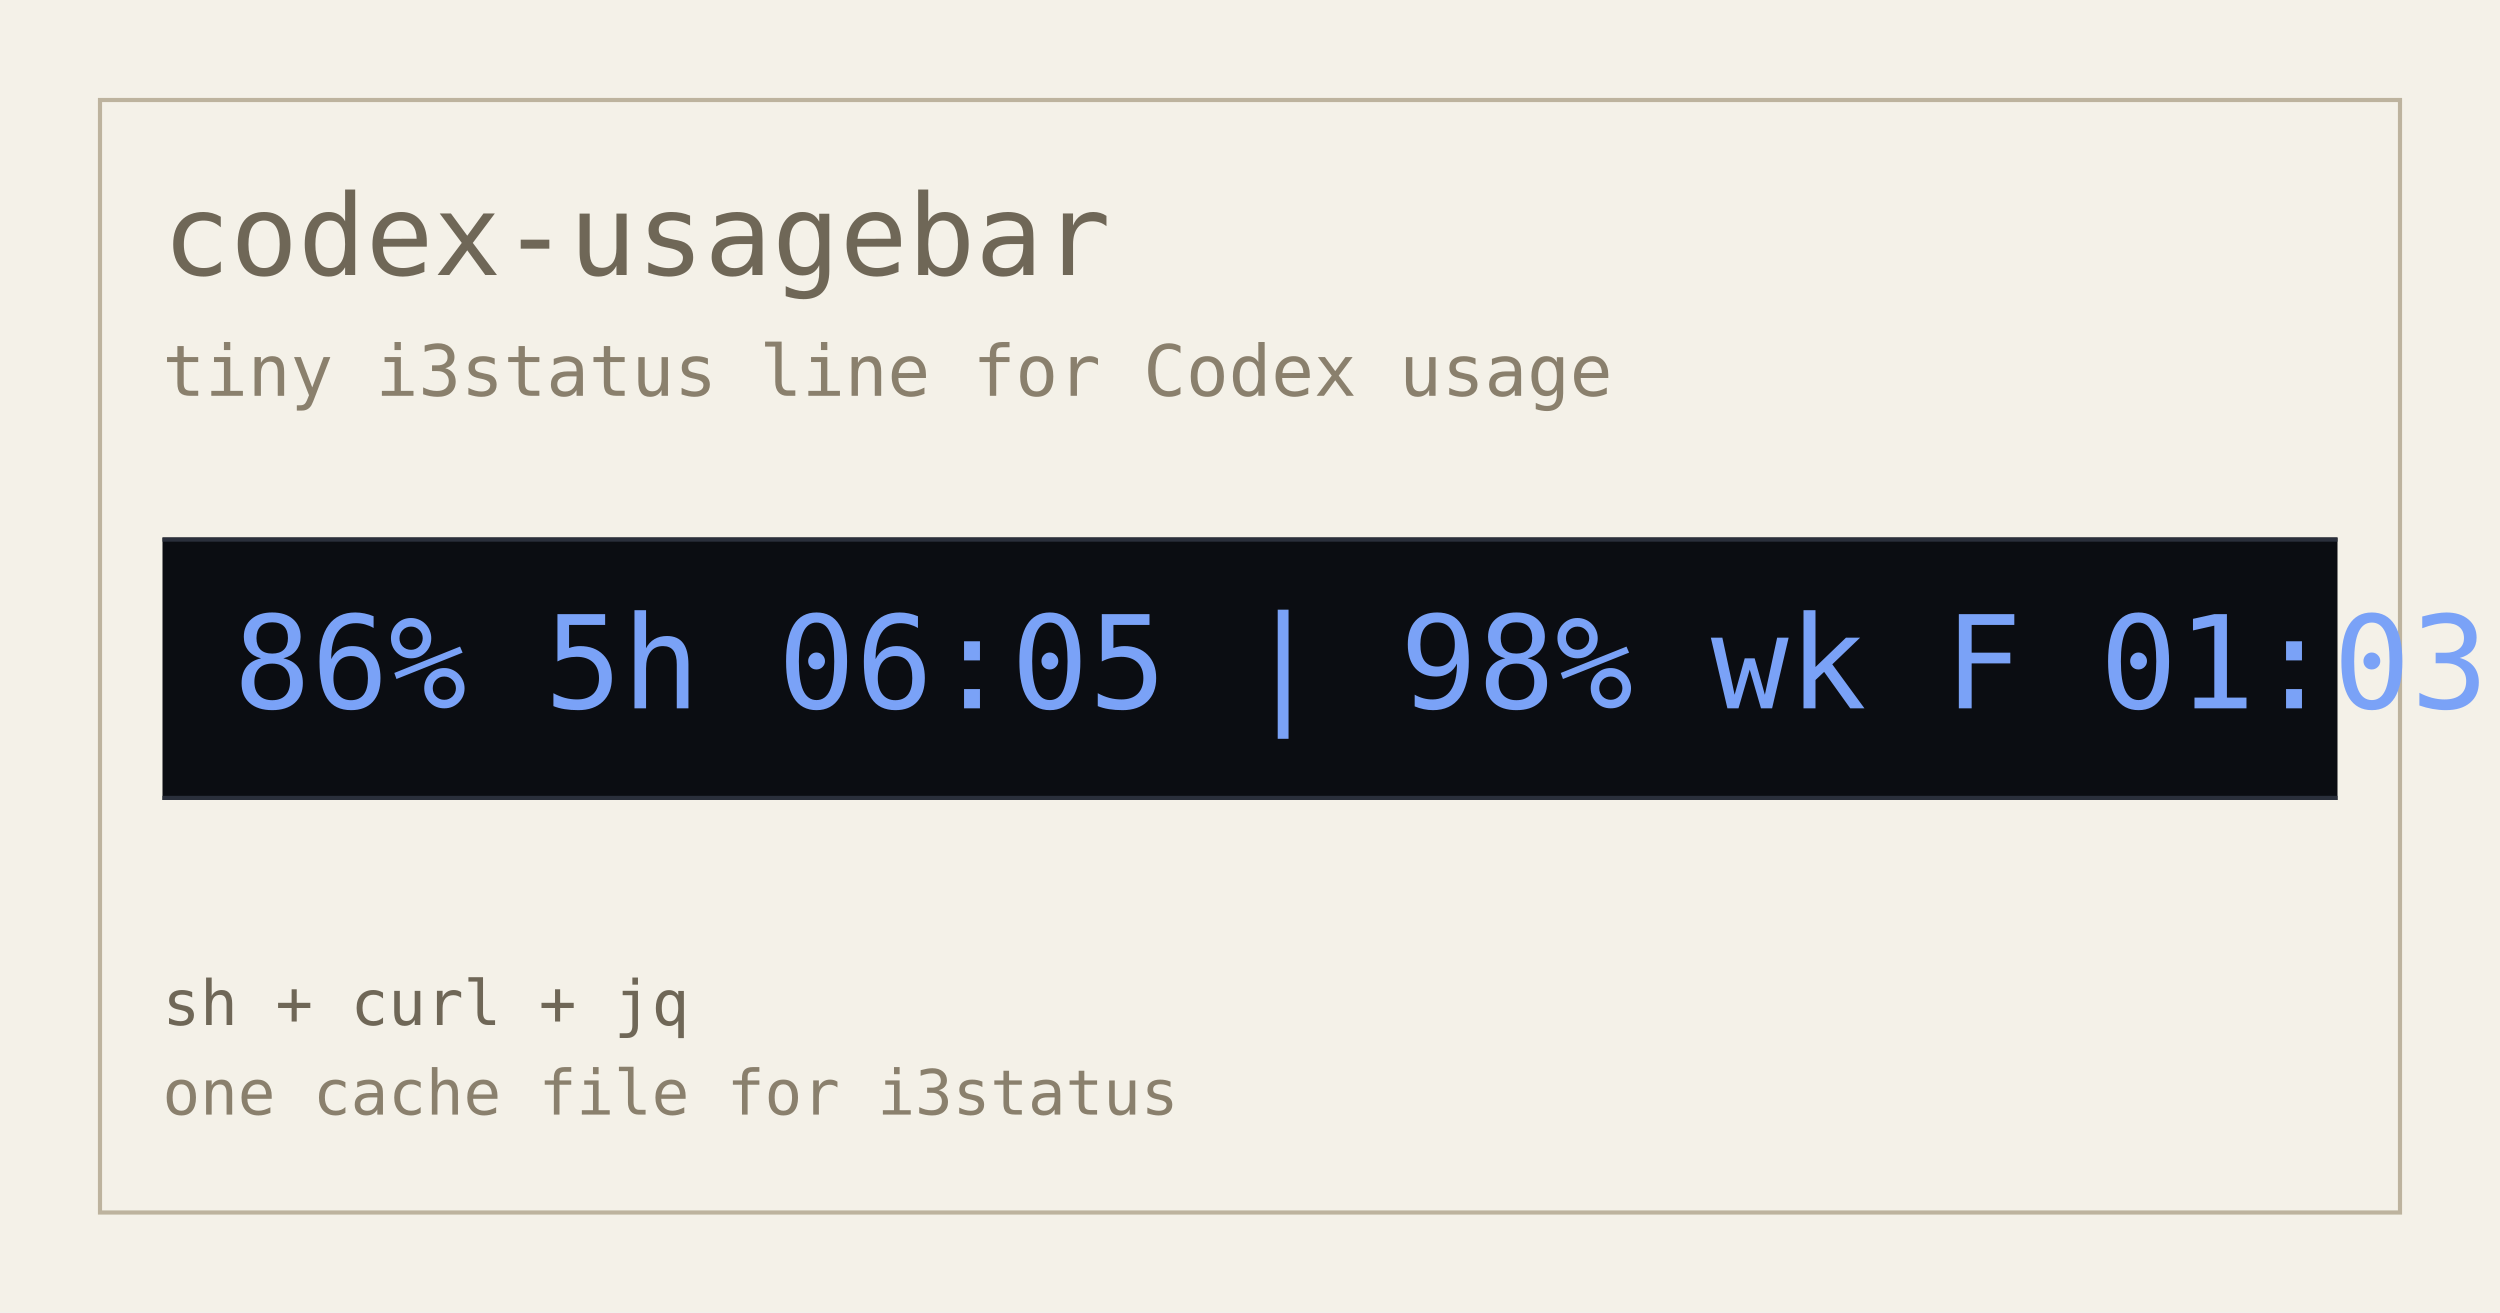
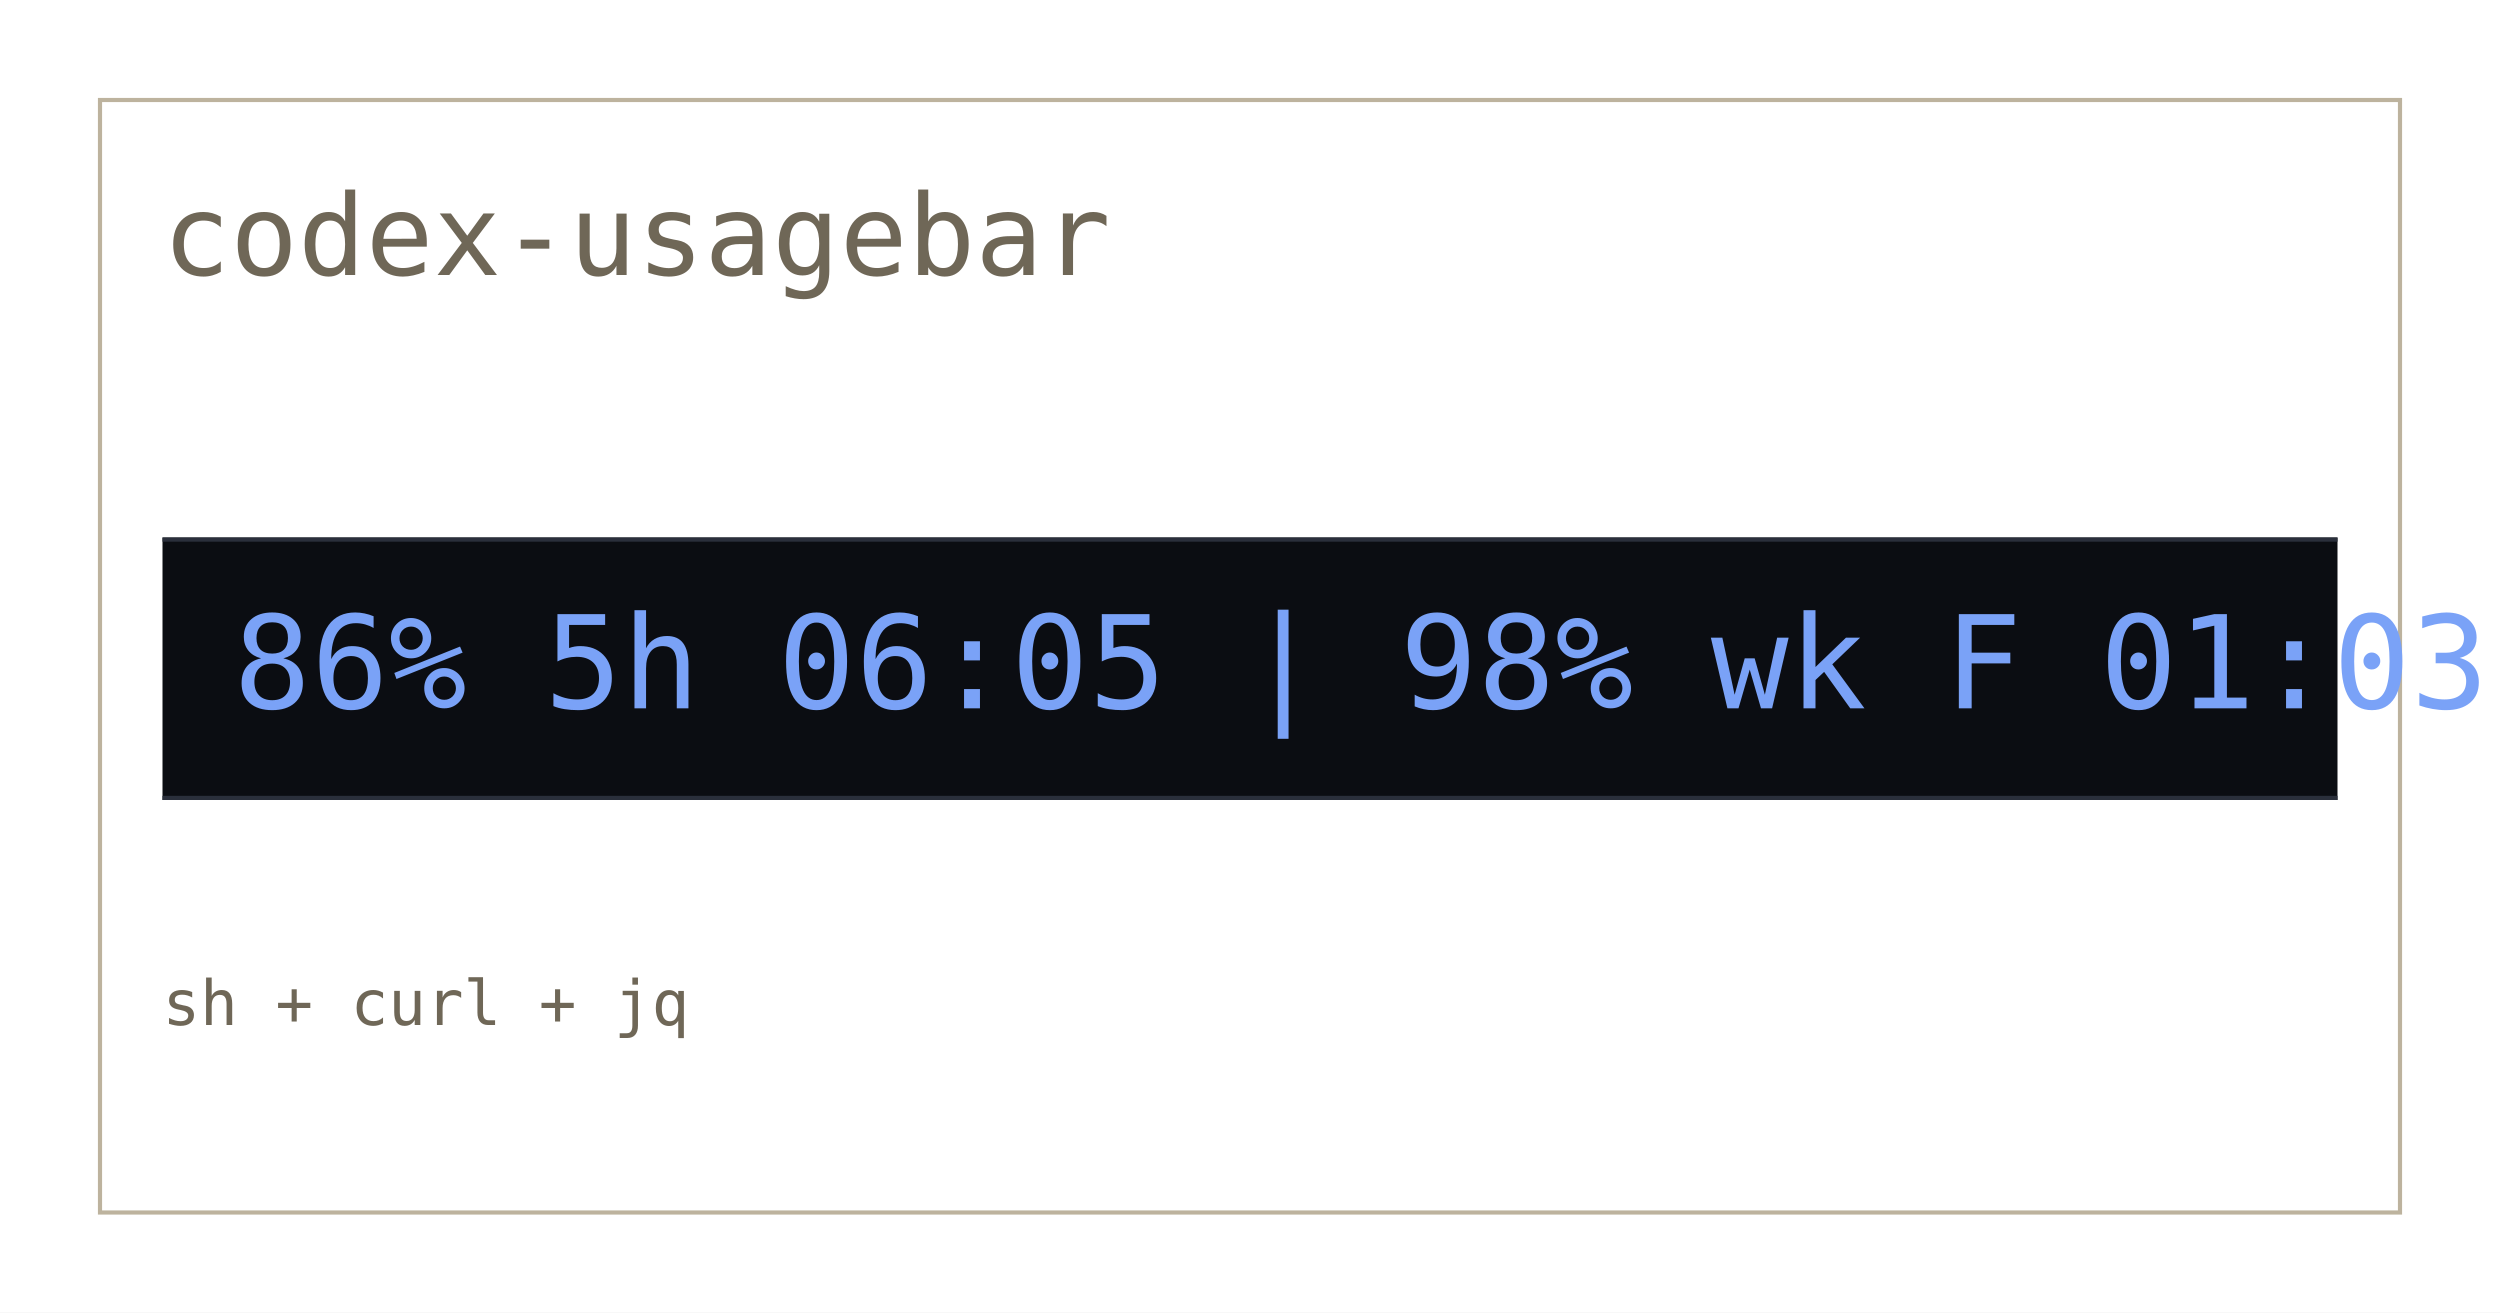
<svg xmlns="http://www.w3.org/2000/svg" width="1200" height="630" viewBox="0 0 1200 630">
-   <rect width="1200" height="630" fill="#f4f1e8" />
+   <rect width="1200" height="630" fill="#ffffff" />
  <rect x="48" y="48" width="1104" height="534" fill="none" stroke="#bdb39e" stroke-width="2" />
  <text x="78" y="132" font-family="Terminess Nerd Font Propo, monospace" font-size="54" fill="#6f6757">codex-usagebar</text>
-   <text x="78" y="190" font-family="Terminess Nerd Font Propo, monospace" font-size="34" fill="#8a806d">tiny i3status line for Codex usage</text>
  <g transform="translate(78 258)">
    <rect x="0" y="0" width="1044" height="126" fill="#0b0d12" />
    <rect x="0" y="0" width="1044" height="2" fill="#2a2f3b" />
    <rect x="0" y="124" width="1044" height="2" fill="#2a2f3b" />
    <text x="34" y="82" font-family="Terminess Nerd Font Propo, monospace" font-size="62" fill="#7AA2F7">86% 5h 06:05 | 98% wk F 01:03</text>
  </g>
  <text x="78" y="492" font-family="Terminess Nerd Font Propo, monospace" font-size="30" fill="#6f6757">sh + curl + jq</text>
-   <text x="78" y="535" font-family="Terminess Nerd Font Propo, monospace" font-size="30" fill="#8a806d">one cache file for i3status</text>
</svg>
